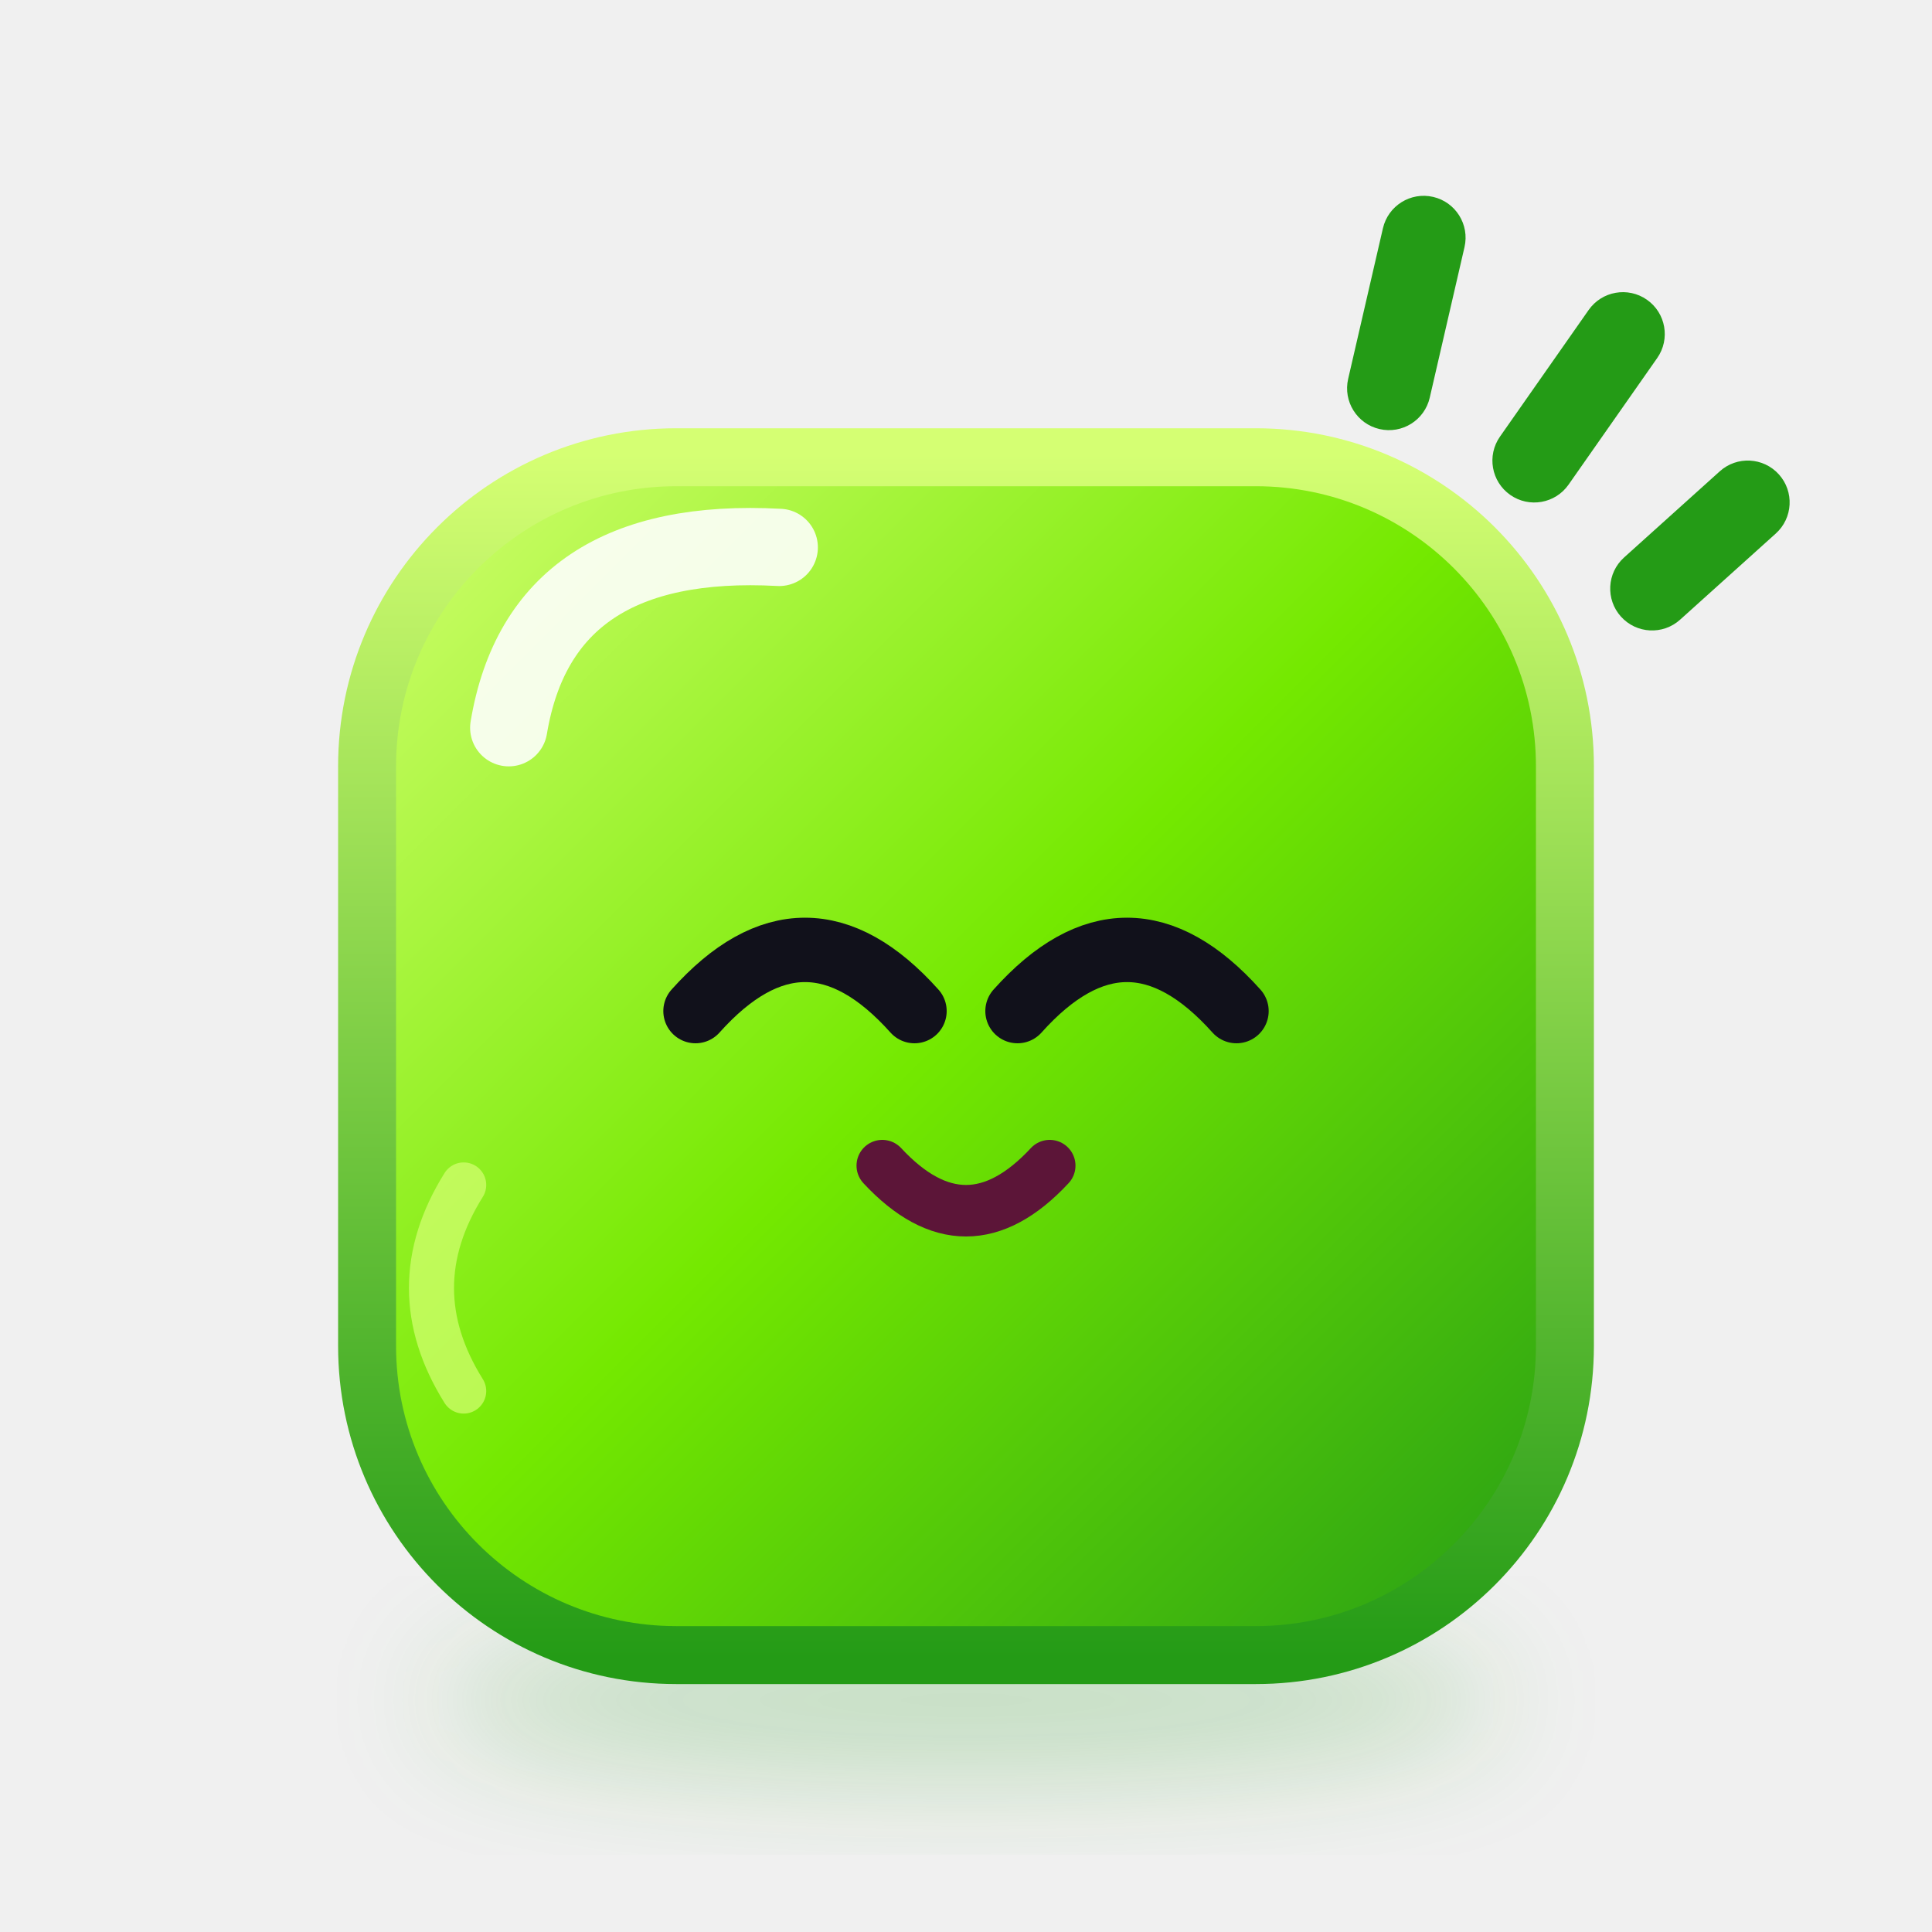
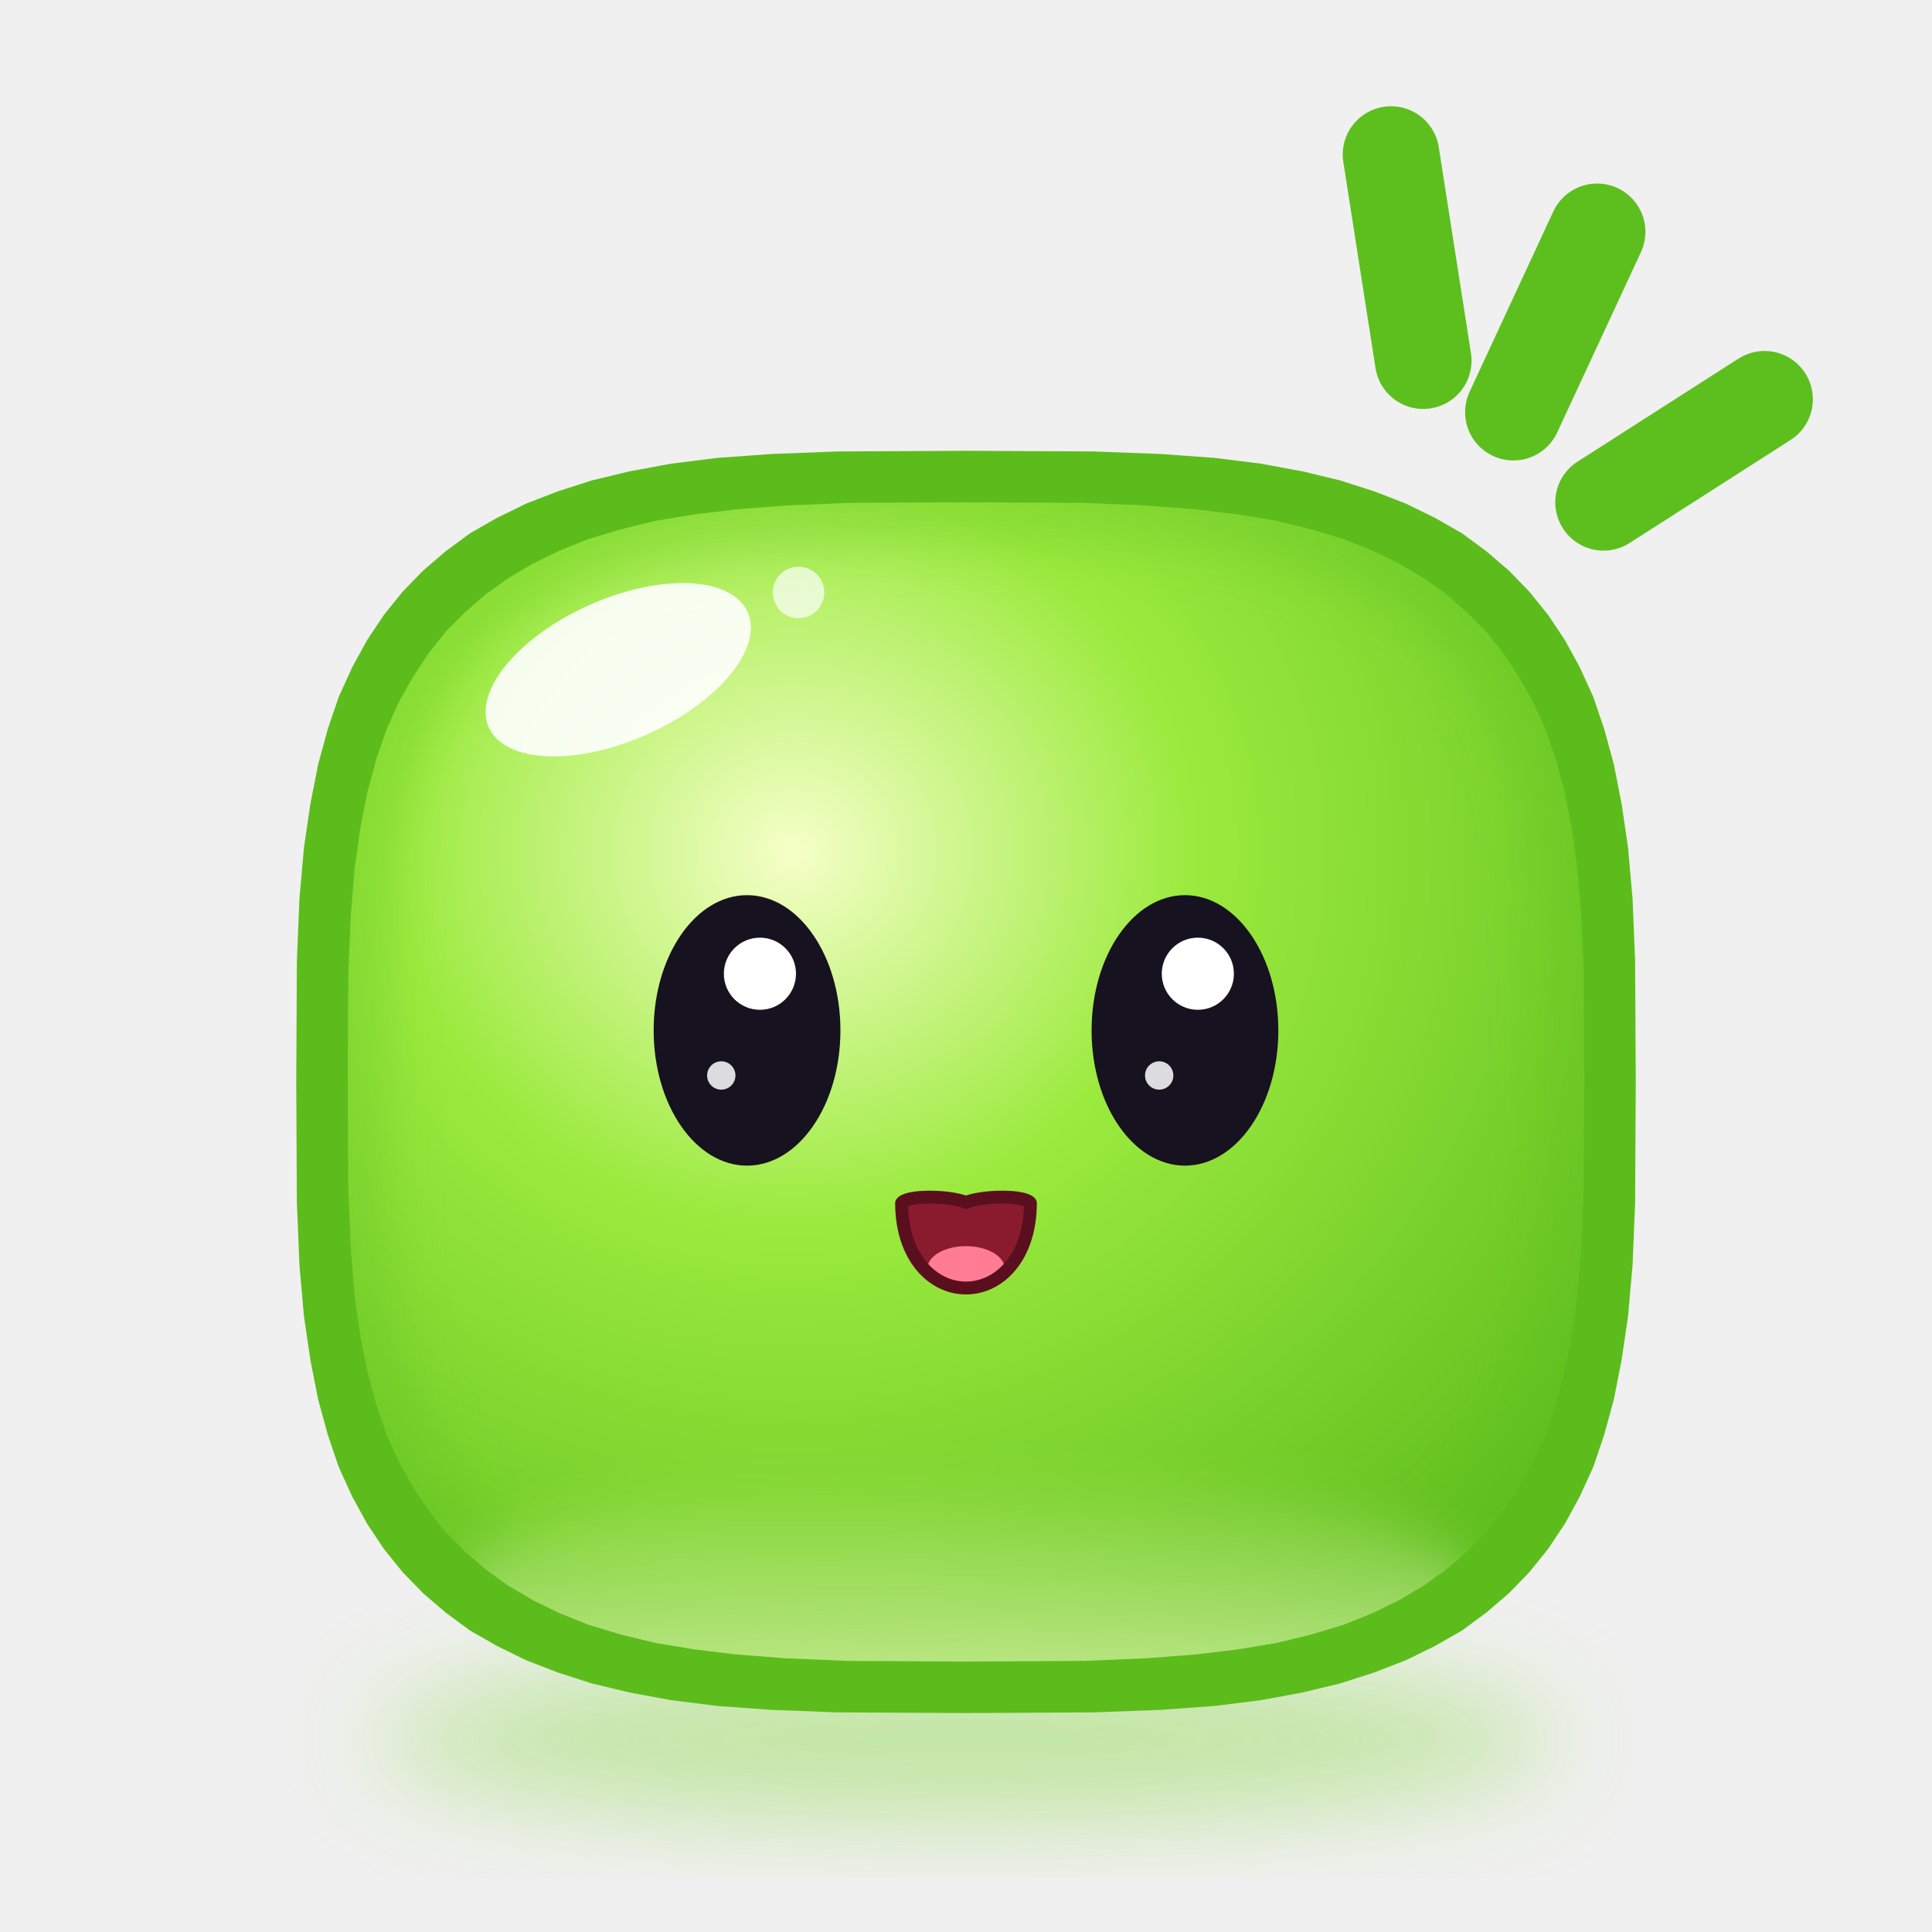
<svg xmlns="http://www.w3.org/2000/svg" width="300" height="300" viewBox="0 0 300 300">
  <defs>
-     <linearGradient id="body" x1="0" y1="0" x2="1" y2="1">
-       <stop offset="0" stop-color="#D5FF73" />
-       <stop offset=".48" stop-color="#74E900" />
-       <stop offset="1" stop-color="#249B16" />
+     <radialGradient id="b" cx=".36" cy=".3" r=".85">
+       <stop offset="0" stop-color="#F5FFC8" />
+       <stop offset=".38" stop-color="#9BEA3E" />
+       <stop offset="1" stop-color="#5CBC1C" />
+     </radialGradient>
+     <linearGradient id="rim" x1="0" y1="0" x2="0" y2="1">
+       <stop offset="0" stop-color="#5CBC1C" />
+       <stop offset="1" stop-color="#5CBC1C" />
    </linearGradient>
-     <linearGradient id="rim" x1="0" y1="0" x2="0" y2="1">
-       <stop offset="0" stop-color="#D5FF73" />
-       <stop offset="1" stop-color="#249B16" />
+     <linearGradient id="low" x1="0" y1="0" x2="0" y2="1">
+       <stop offset="0" stop-color="#F5FFC8" stop-opacity="0" />
+       <stop offset="1" stop-color="#F5FFC8" stop-opacity=".75" />
    </linearGradient>
-     <filter id="shadow" x="-30%" y="-30%" width="160%" height="180%">
-       <feGaussianBlur stdDeviation="9" />
+     <filter id="bl" x="-40%" y="-40%" width="180%" height="180%">
+       <feGaussianBlur stdDeviation="8" />
    </filter>
+     <filter id="bs" x="-20%" y="-20%" width="140%" height="140%">
+       <feGaussianBlur stdDeviation="4" />
+     </filter>
+     <clipPath id="in">
+       <path d="M246.0 168.0 L245.9 185.2 L245.5 194.2 L244.9 201.4 L244.0 207.7 L242.9 213.2 L241.5 218.3 L239.9 222.9 L238.0 227.1 L235.8 231.0 L233.4 234.6 L230.8 237.9 L227.8 240.9 L224.6 243.7 L221.1 246.2 L217.2 248.5 L213.1 250.5 L208.6 252.3 L203.6 253.8 L198.3 255.1 L192.3 256.1 L185.7 256.9 L177.9 257.5 L168.4 257.9 L150.0 258.0 L131.6 257.9 L122.1 257.5 L114.3 256.9 L107.7 256.1 L101.7 255.1 L96.4 253.8 L91.4 252.3 L86.9 250.5 L82.8 248.5 L78.9 246.2 L75.4 243.7 L72.2 240.9 L69.2 237.9 L66.6 234.6 L64.2 231.0 L62.0 227.1 L60.1 222.9 L58.5 218.3 L57.1 213.2 L56.0 207.7 L55.1 201.4 L54.5 194.2 L54.1 185.2 L54.0 168.0 L54.1 150.8 L54.5 141.8 L55.1 134.6 L56.0 128.3 L57.1 122.8 L58.5 117.7 L60.1 113.1 L62.0 108.9 L64.2 105.0 L66.6 101.4 L69.2 98.1 L72.2 95.1 L75.4 92.3 L78.9 89.8 L82.8 87.5 L86.9 85.5 L91.4 83.7 L96.4 82.2 L101.7 80.9 L107.7 79.9 L114.3 79.1 L122.1 78.5 L131.6 78.1 L150.0 78.0 L168.4 78.1 L177.9 78.5 L185.7 79.1 L192.3 79.9 L198.3 80.9 L203.6 82.2 L208.6 83.7 L213.1 85.5 L217.2 87.5 L221.1 89.8 L224.6 92.3 L227.8 95.1 L230.8 98.1 L233.4 101.4 L235.8 105.0 L238.0 108.9 L239.9 113.1 L241.5 117.7 L242.9 122.8 L244.0 128.3 L244.9 134.6 L245.5 141.8 L245.9 150.8Z" />
+     </clipPath>
  </defs>
-   <ellipse cx="150" cy="264" rx="83" ry="12" fill="#249B16" opacity=".22" filter="url(#shadow)" />
-   <rect x="57" y="71" width="186" height="186" rx="48" fill="url(#body)" stroke="url(#rim)" stroke-width="9" />
-   <path d="M79 113 Q84 83 121 85" fill="none" stroke="white" stroke-width="12" stroke-linecap="round" opacity=".88" />
-   <path d="M108 157 Q125 138 142 157" stroke="#11111B" stroke-width="10" fill="none" stroke-linecap="round" />
-   <path d="M158 157 Q175 138 192 157" stroke="#11111B" stroke-width="10" fill="none" stroke-linecap="round" />
-   <path d="M137 181 Q150 195 163 181" stroke="#5C1538" stroke-width="8" fill="none" stroke-linecap="round" />
-   <path d="M72 184 Q62 200 72 216" stroke="#D5FF73" stroke-width="7" fill="none" stroke-linecap="round" opacity=".7" />
-   <g fill="#249B16">
-     <rect x="212" y="30" width="13" height="37" rx="6.5" transform="rotate(13 218 48)" />
-     <rect x="239" y="43" width="13" height="37" rx="6.5" transform="rotate(35 245 61)" />
-     <rect x="258" y="68" width="13" height="33" rx="6.5" transform="rotate(48 264 84)" />
+   <ellipse cx="150" cy="270" rx="92" ry="12" fill="#84D83A" opacity=".45" filter="url(#bl)" />
+   <path d="M254.0 168.0 L253.9 186.8 L253.5 196.5 L252.8 204.4 L251.8 211.2 L250.6 217.3 L249.1 222.8 L247.4 227.8 L245.3 232.4 L243.0 236.6 L240.4 240.5 L237.5 244.1 L234.3 247.4 L230.8 250.4 L227.0 253.2 L222.8 255.6 L218.3 257.8 L213.4 259.7 L208.1 261.4 L202.3 262.8 L195.8 264.0 L188.6 264.9 L180.3 265.5 L169.9 265.9 L150.0 266.0 L130.1 265.9 L119.7 265.5 L111.4 264.9 L104.2 264.0 L97.7 262.8 L91.9 261.4 L86.6 259.7 L81.7 257.8 L77.2 255.6 L73.0 253.2 L69.2 250.4 L65.7 247.4 L62.5 244.1 L59.6 240.5 L57.0 236.6 L54.7 232.4 L52.6 227.8 L50.9 222.8 L49.4 217.3 L48.2 211.2 L47.2 204.4 L46.5 196.5 L46.1 186.8 L46.0 168.0 L46.1 149.2 L46.5 139.5 L47.2 131.6 L48.2 124.8 L49.4 118.7 L50.9 113.2 L52.6 108.2 L54.7 103.6 L57.0 99.4 L59.6 95.5 L62.5 91.9 L65.7 88.6 L69.2 85.6 L73.0 82.8 L77.2 80.4 L81.7 78.2 L86.6 76.3 L91.9 74.6 L97.7 73.2 L104.2 72.0 L111.4 71.1 L119.7 70.5 L130.1 70.1 L150.0 70.0 L169.9 70.1 L180.3 70.5 L188.6 71.1 L195.8 72.0 L202.3 73.2 L208.1 74.6 L213.4 76.3 L218.3 78.2 L222.8 80.4 L227.0 82.8 L230.8 85.6 L234.3 88.6 L237.5 91.9 L240.4 95.5 L243.0 99.4 L245.3 103.6 L247.4 108.2 L249.1 113.2 L250.6 118.7 L251.8 124.8 L252.8 131.6 L253.5 139.5 L253.9 149.2Z" fill="#5CBC1C" />
+   <path d="M246.0 168.0 L245.9 185.2 L245.5 194.2 L244.9 201.4 L244.0 207.7 L242.9 213.2 L241.5 218.3 L239.9 222.9 L238.0 227.1 L235.8 231.0 L233.4 234.6 L230.8 237.9 L227.8 240.9 L224.6 243.7 L221.1 246.2 L217.2 248.5 L213.1 250.5 L208.6 252.3 L203.6 253.8 L198.3 255.1 L192.3 256.1 L185.7 256.9 L177.9 257.5 L168.4 257.9 L150.0 258.0 L131.6 257.9 L122.1 257.5 L114.3 256.9 L107.7 256.1 L101.7 255.1 L96.4 253.8 L91.4 252.3 L86.9 250.5 L82.8 248.5 L78.9 246.2 L75.4 243.7 L72.2 240.9 L69.2 237.9 L66.6 234.6 L64.2 231.0 L62.0 227.1 L60.1 222.9 L58.5 218.3 L57.1 213.2 L56.0 207.7 L55.1 201.4 L54.5 194.2 L54.1 185.2 L54.0 168.0 L54.1 150.8 L54.5 141.8 L55.1 134.6 L56.0 128.3 L57.1 122.8 L58.5 117.7 L60.1 113.1 L62.0 108.9 L64.2 105.0 L66.6 101.4 L69.2 98.1 L72.2 95.1 L75.4 92.3 L78.9 89.8 L82.8 87.5 L86.9 85.5 L91.4 83.7 L96.4 82.2 L101.7 80.9 L107.7 79.9 L114.3 79.1 L122.1 78.5 L131.6 78.1 L150.0 78.0 L168.4 78.1 L177.9 78.5 L185.7 79.1 L192.3 79.9 L198.3 80.9 L203.6 82.2 L208.6 83.7 L213.1 85.5 L217.2 87.5 L221.1 89.8 L224.6 92.3 L227.8 95.1 L230.8 98.1 L233.4 101.4 L235.8 105.0 L238.0 108.9 L239.9 113.1 L241.5 117.7 L242.9 122.8 L244.0 128.3 L244.9 134.6 L245.5 141.8 L245.9 150.8Z" fill="url(#b)" />
+   <g clip-path="url(#in)">
+     <path d="M246.0 168.0 L245.9 185.2 L245.5 194.2 L244.9 201.4 L244.0 207.7 L242.9 213.2 L241.5 218.3 L239.9 222.9 L238.0 227.1 L235.8 231.0 L233.4 234.6 L230.8 237.9 L227.8 240.9 L224.6 243.7 L221.1 246.2 L217.2 248.5 L213.1 250.5 L208.6 252.3 L203.6 253.8 L198.3 255.1 L192.3 256.1 L185.7 256.9 L177.9 257.5 L168.4 257.9 L150.0 258.0 L131.6 257.9 L122.1 257.5 L114.3 256.9 L107.7 256.1 L101.7 255.1 L96.4 253.8 L91.4 252.3 L86.9 250.5 L82.8 248.5 L78.9 246.2 L75.4 243.7 L72.2 240.9 L69.2 237.9 L66.6 234.6 L64.2 231.0 L62.0 227.1 L60.1 222.9 L58.5 218.3 L57.1 213.2 L56.0 207.7 L55.1 201.4 L54.5 194.2 L54.1 185.2 L54.0 168.0 L54.1 150.8 L54.5 141.8 L55.1 134.6 L56.0 128.3 L57.1 122.8 L58.5 117.7 L60.1 113.1 L62.0 108.9 L64.2 105.0 L66.6 101.4 L69.2 98.1 L72.2 95.1 L75.4 92.3 L78.9 89.8 L82.8 87.5 L86.9 85.5 L91.4 83.7 L96.4 82.2 L101.7 80.9 L107.7 79.9 L114.3 79.1 L122.1 78.5 L131.6 78.1 L150.0 78.0 L168.4 78.1 L177.9 78.5 L185.7 79.1 L192.3 79.9 L198.3 80.9 L203.6 82.2 L208.6 83.7 L213.1 85.5 L217.2 87.5 L221.1 89.8 L224.6 92.3 L227.8 95.1 L230.8 98.1 L233.4 101.4 L235.8 105.0 L238.0 108.9 L239.9 113.1 L241.5 117.7 L242.9 122.8 L244.0 128.3 L244.9 134.6 L245.5 141.8 L245.9 150.8Z" fill="none" stroke="#5CBC1C" stroke-width="12" opacity=".3" filter="url(#bs)" />
+     <ellipse cx="150" cy="248" rx="80" ry="20" fill="url(#low)" filter="url(#bs)" />
+   </g>
+   <ellipse cx="96" cy="104" rx="22" ry="11" transform="rotate(-24 96 104)" fill="#fff" opacity=".9" />
+   <circle cx="124" cy="92" r="4" fill="#fff" opacity=".7" />
+   <ellipse cx="116" cy="160" rx="14.5" ry="21" fill="#17121F" />
+   <circle cx="118" cy="151.2" r="5.6" fill="#fff" />
+   <circle cx="112" cy="167" r="2.2" fill="#fff" opacity=".85" />
+   <ellipse cx="184" cy="160" rx="14.5" ry="21" fill="#17121F" />
+   <circle cx="186" cy="151.2" r="5.6" fill="#fff" />
+   <circle cx="180" cy="167" r="2.2" fill="#fff" opacity=".85" />
+   <clipPath id="m">
+     <path d="M140.0 186.8 C140.8 185.6 147.2 185.6 150.0 186.7 C152.8 185.6 159.2 185.6 160.0 186.8 C160.0 195.2 155.2 200.0 150.0 200.0 C144.8 200.0 140.0 195.2 140.0 186.8Z" />
+   </clipPath>
+   <path d="M140.0 186.8 C140.8 185.6 147.2 185.6 150.0 186.7 C152.8 185.6 159.2 185.6 160.0 186.8 C160.0 195.2 155.2 200.0 150.0 200.0 C144.8 200.0 140.0 195.2 140.0 186.8Z" fill="#8A1B2E" />
+   <g clip-path="url(#m)">
+     <ellipse cx="150" cy="197" rx="6" ry="3.5" fill="#FF7C93" />
+   </g>
+   <path d="M140.0 186.8 C140.8 185.6 147.2 185.6 150.0 186.7 C152.8 185.6 159.2 185.6 160.0 186.8 C160.0 195.2 155.2 200.0 150.0 200.0 C144.8 200.0 140.0 195.2 140.0 186.8Z" fill="none" stroke="#5A0F1E" stroke-width="2" stroke-linejoin="round" />
+   <g stroke="#5DBF1E" stroke-width="15" stroke-linecap="round" fill="none">
+     <path d="M216 24 L221 56" />
+     <path d="M248 36 L235 64" />
+     <path d="M274 62 L249 78" />
  </g>
</svg>
